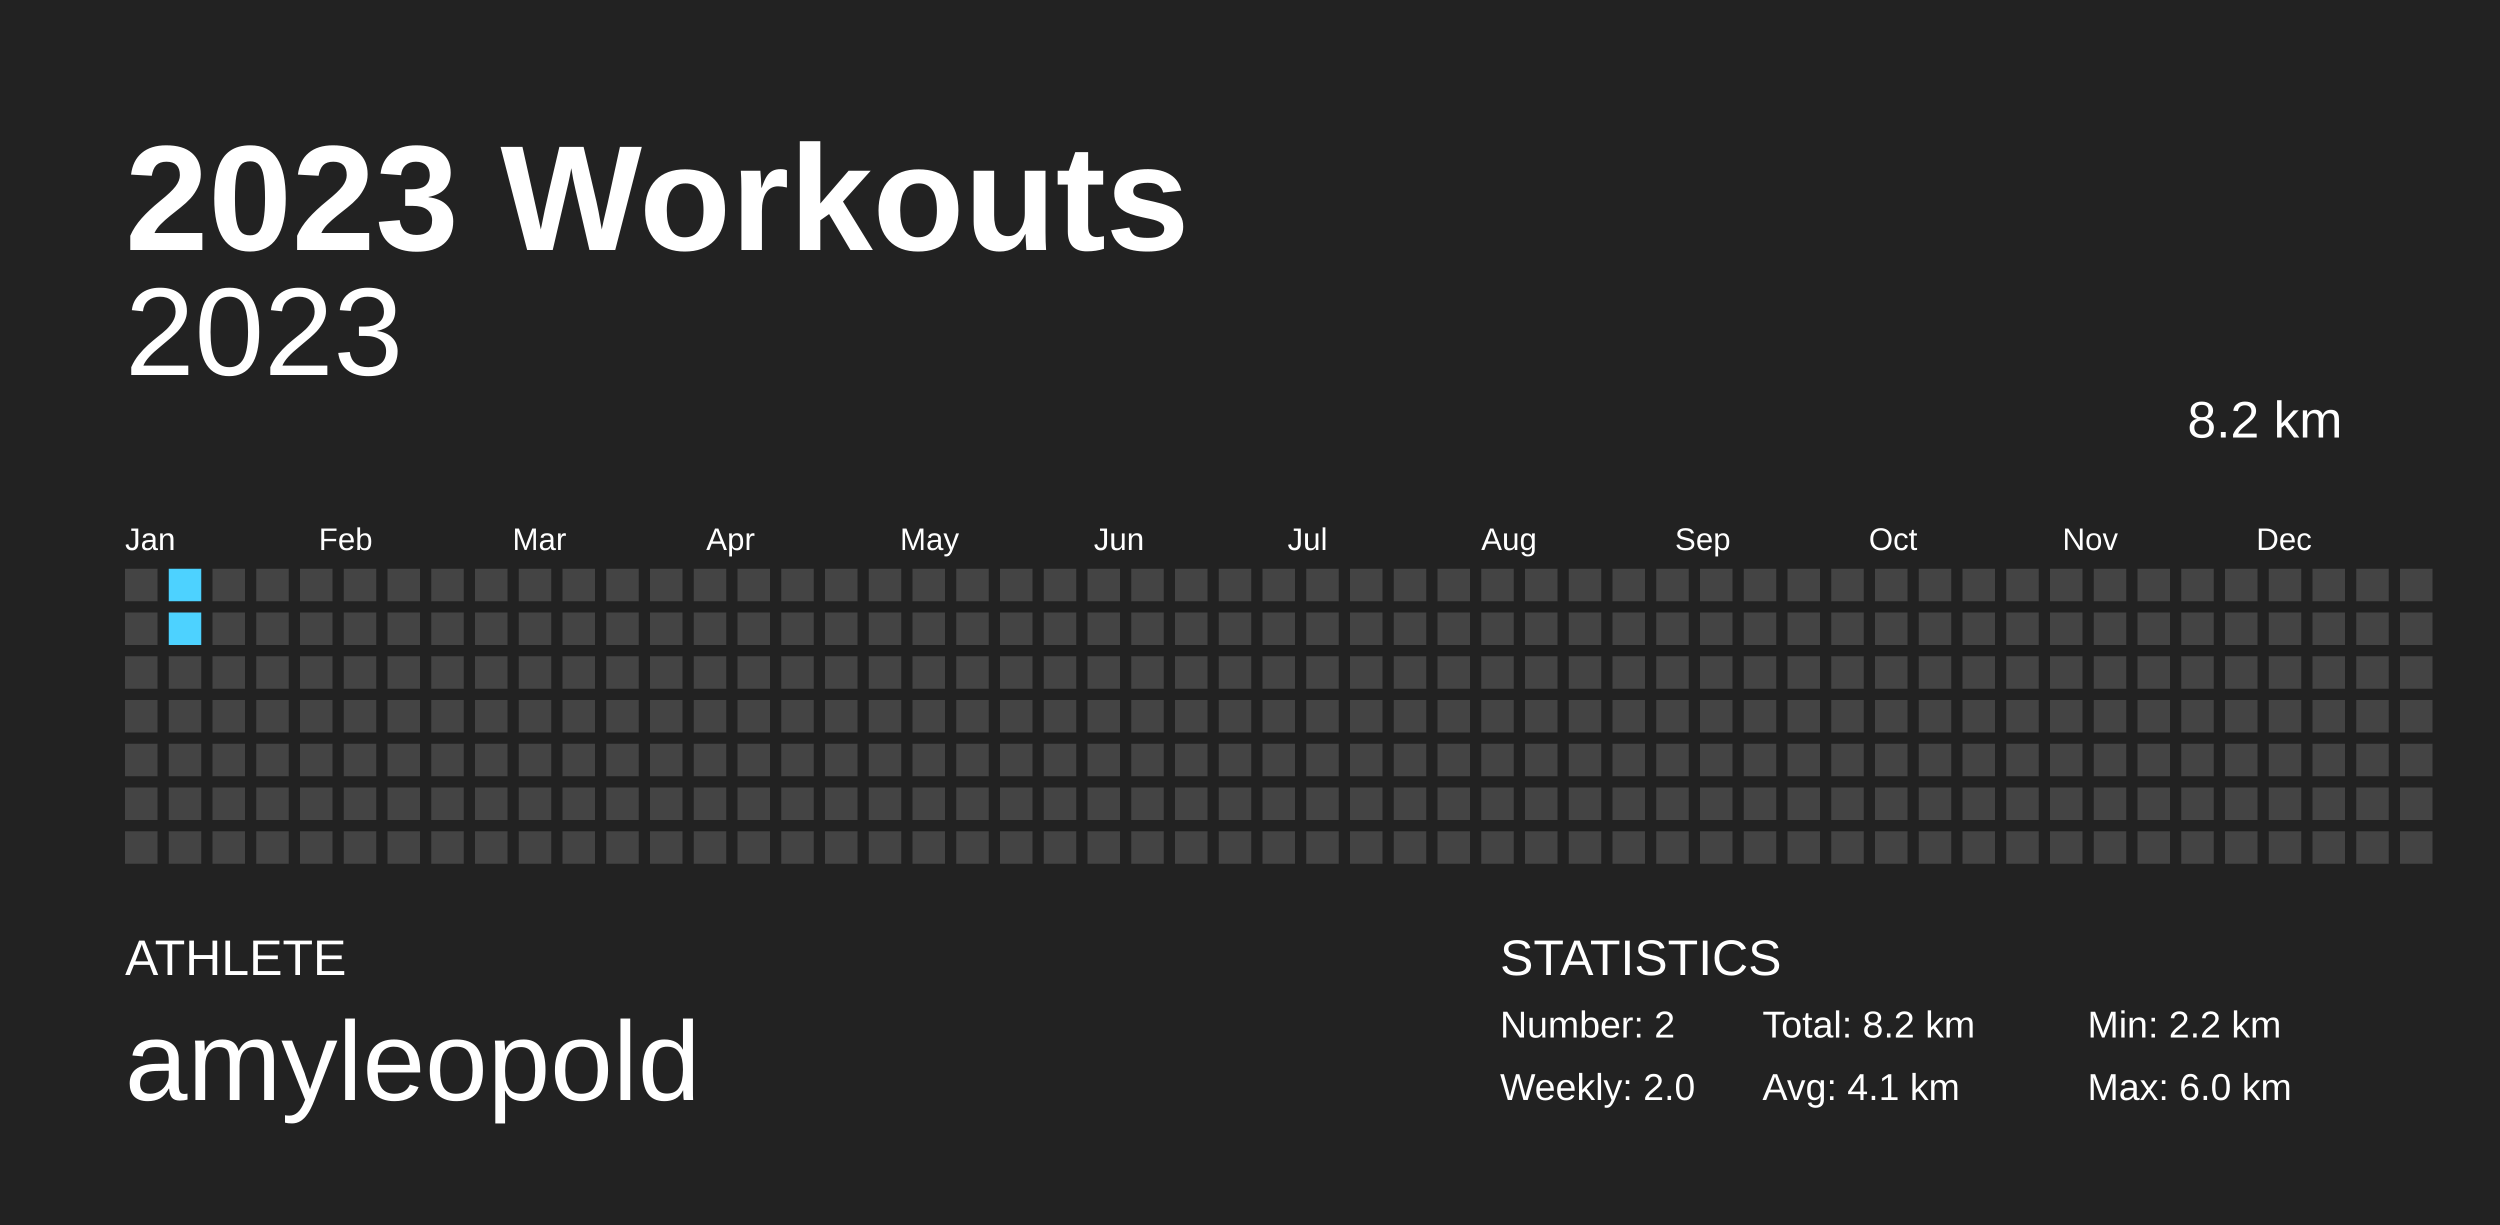
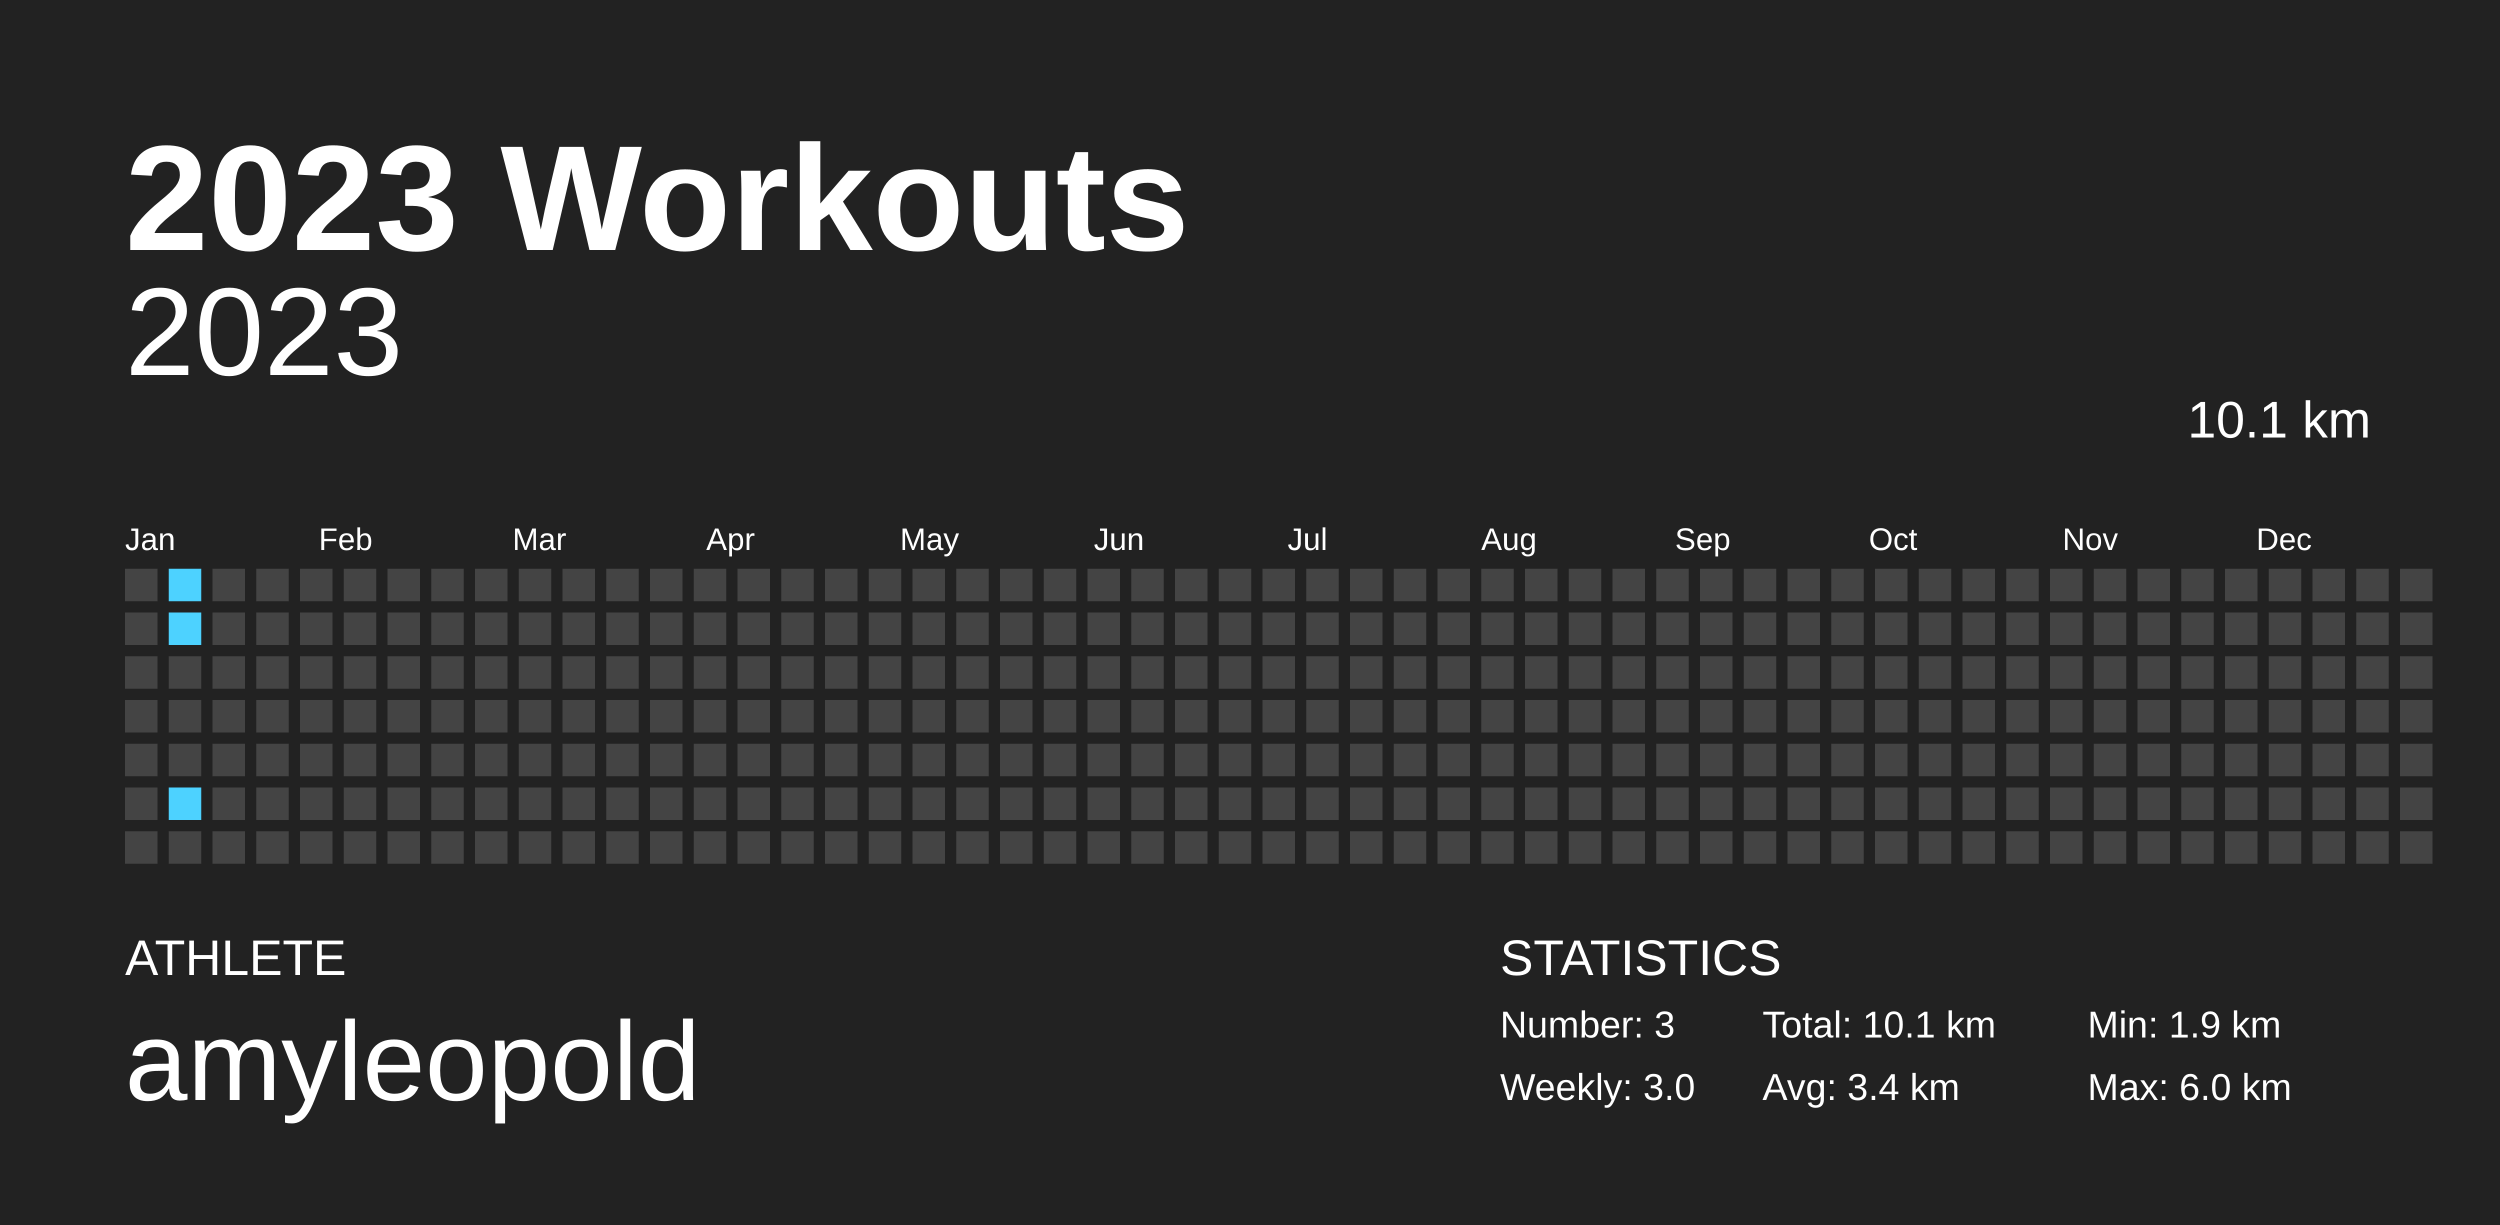
<svg xmlns="http://www.w3.org/2000/svg" baseProfile="full" height="98mm" version="1.1" viewBox="0,0,200,98" width="200mm">
  <defs />
  <rect fill="#222222" height="98" width="200" x="0" y="0" />
  <text fill="#FFFFFF" style="font-size:12px; font-family:Arial; font-weight:bold;" x="10" y="20">2023 Workouts</text>
  <text fill="#FFFFFF" style="font-size:4px; font-family:Arial" x="10" y="78">ATHLETE</text>
  <text fill="#FFFFFF" style="font-size:9px; font-family:Arial" x="10" y="88">amyleopold</text>
  <text fill="#FFFFFF" style="font-size:4px; font-family:Arial" x="120" y="78">STATISTICS</text>
-   <text fill="#FFFFFF" style="font-size:3px; font-family:Arial" x="120" y="83">Number: 2</text>
-   <text fill="#FFFFFF" style="font-size:3px; font-family:Arial" x="120" y="88">Weekly: 2.0</text>
-   <text fill="#FFFFFF" style="font-size:3px; font-family:Arial" x="141" y="83">Total: 8.2 km</text>
-   <text fill="#FFFFFF" style="font-size:3px; font-family:Arial" x="141" y="88">Avg: 4.1 km</text>
-   <text fill="#FFFFFF" style="font-size:3px; font-family:Arial" x="167" y="83">Min: 2.2 km</text>
+   <text fill="#FFFFFF" style="font-size:3px; font-family:Arial" x="120" y="83">Number: 3</text>
+   <text fill="#FFFFFF" style="font-size:3px; font-family:Arial" x="120" y="88">Weekly: 3.0</text>
+   <text fill="#FFFFFF" style="font-size:3px; font-family:Arial" x="141" y="83">Total: 10.1 km</text>
+   <text fill="#FFFFFF" style="font-size:3px; font-family:Arial" x="141" y="88">Avg: 3.4 km</text>
+   <text fill="#FFFFFF" style="font-size:3px; font-family:Arial" x="167" y="83">Min: 1.9 km</text>
  <text fill="#FFFFFF" style="font-size:3px; font-family:Arial" x="167" y="88">Max: 6.0 km</text>
  <text alignment-baseline="hanging" fill="#FFFFFF" style="font-size:10.0px; font-family:Arial;" x="10" y="30">2023</text>
-   <text alignment-baseline="hanging" fill="#FFFFFF" style="font-size:4.125px; font-family:Arial;" x="175" y="35">8.2 km</text>
+   <text alignment-baseline="hanging" fill="#FFFFFF" style="font-size:4.125px; font-family:Arial;" x="175" y="35">10.1 km</text>
  <text fill="#FFFFFF" style="font-size:2.5px; font-family:Arial" x="10.0" y="44">Jan</text>
  <text fill="#FFFFFF" style="font-size:2.5px; font-family:Arial" x="25.5" y="44">Feb</text>
  <text fill="#FFFFFF" style="font-size:2.5px; font-family:Arial" x="41.0" y="44">Mar</text>
  <text fill="#FFFFFF" style="font-size:2.5px; font-family:Arial" x="56.5" y="44">Apr</text>
  <text fill="#FFFFFF" style="font-size:2.5px; font-family:Arial" x="72.0" y="44">May</text>
  <text fill="#FFFFFF" style="font-size:2.5px; font-family:Arial" x="87.5" y="44">Jun</text>
  <text fill="#FFFFFF" style="font-size:2.5px; font-family:Arial" x="103.0" y="44">Jul</text>
  <text fill="#FFFFFF" style="font-size:2.5px; font-family:Arial" x="118.5" y="44">Aug</text>
  <text fill="#FFFFFF" style="font-size:2.5px; font-family:Arial" x="134.0" y="44">Sep</text>
  <text fill="#FFFFFF" style="font-size:2.5px; font-family:Arial" x="149.5" y="44">Oct</text>
  <text fill="#FFFFFF" style="font-size:2.5px; font-family:Arial" x="165.0" y="44">Nov</text>
  <text fill="#FFFFFF" style="font-size:2.5px; font-family:Arial" x="180.5" y="44">Dec</text>
  <rect fill="#444444" height="2.6" width="2.6" x="10.0" y="45.5" />
  <rect fill="#444444" height="2.6" width="2.6" x="10.0" y="49.0" />
  <rect fill="#444444" height="2.6" width="2.6" x="10.0" y="52.5" />
  <rect fill="#444444" height="2.6" width="2.6" x="10.0" y="56.0" />
  <rect fill="#444444" height="2.6" width="2.6" x="10.0" y="59.5" />
  <rect fill="#444444" height="2.6" width="2.6" x="10.0" y="63.0" />
  <rect fill="#444444" height="2.6" width="2.6" x="10.0" y="66.5" />
  <rect fill="#4dd2ff" height="2.6" width="2.6" x="13.5" y="45.5" />
  <rect fill="#4dd2ff" height="2.6" width="2.6" x="13.5" y="49.0" />
  <rect fill="#444444" height="2.6" width="2.6" x="13.5" y="52.5" />
  <rect fill="#444444" height="2.6" width="2.6" x="13.5" y="56.0" />
  <rect fill="#444444" height="2.6" width="2.6" x="13.5" y="59.5" />
-   <rect fill="#444444" height="2.6" width="2.6" x="13.5" y="63.0" />
+   <rect fill="#4dd2ff" height="2.6" width="2.6" x="13.5" y="63.0" />
  <rect fill="#444444" height="2.6" width="2.6" x="13.5" y="66.5" />
  <rect fill="#444444" height="2.6" width="2.6" x="17.0" y="45.5" />
  <rect fill="#444444" height="2.6" width="2.6" x="17.0" y="49.0" />
  <rect fill="#444444" height="2.6" width="2.6" x="17.0" y="52.5" />
  <rect fill="#444444" height="2.6" width="2.6" x="17.0" y="56.0" />
  <rect fill="#444444" height="2.6" width="2.6" x="17.0" y="59.5" />
  <rect fill="#444444" height="2.6" width="2.6" x="17.0" y="63.0" />
  <rect fill="#444444" height="2.6" width="2.6" x="17.0" y="66.5" />
  <rect fill="#444444" height="2.6" width="2.6" x="20.5" y="45.5" />
  <rect fill="#444444" height="2.6" width="2.6" x="20.5" y="49.0" />
  <rect fill="#444444" height="2.6" width="2.6" x="20.5" y="52.5" />
  <rect fill="#444444" height="2.6" width="2.6" x="20.5" y="56.0" />
  <rect fill="#444444" height="2.6" width="2.6" x="20.5" y="59.5" />
  <rect fill="#444444" height="2.6" width="2.6" x="20.5" y="63.0" />
  <rect fill="#444444" height="2.6" width="2.6" x="20.5" y="66.5" />
  <rect fill="#444444" height="2.6" width="2.6" x="24.0" y="45.5" />
  <rect fill="#444444" height="2.6" width="2.6" x="24.0" y="49.0" />
  <rect fill="#444444" height="2.6" width="2.6" x="24.0" y="52.5" />
  <rect fill="#444444" height="2.6" width="2.6" x="24.0" y="56.0" />
  <rect fill="#444444" height="2.6" width="2.6" x="24.0" y="59.5" />
  <rect fill="#444444" height="2.6" width="2.6" x="24.0" y="63.0" />
  <rect fill="#444444" height="2.6" width="2.6" x="24.0" y="66.5" />
  <rect fill="#444444" height="2.6" width="2.6" x="27.5" y="45.5" />
  <rect fill="#444444" height="2.6" width="2.6" x="27.5" y="49.0" />
  <rect fill="#444444" height="2.6" width="2.6" x="27.5" y="52.5" />
  <rect fill="#444444" height="2.6" width="2.6" x="27.5" y="56.0" />
  <rect fill="#444444" height="2.6" width="2.6" x="27.5" y="59.5" />
  <rect fill="#444444" height="2.6" width="2.6" x="27.5" y="63.0" />
  <rect fill="#444444" height="2.6" width="2.6" x="27.5" y="66.5" />
  <rect fill="#444444" height="2.6" width="2.6" x="31.0" y="45.5" />
  <rect fill="#444444" height="2.6" width="2.6" x="31.0" y="49.0" />
  <rect fill="#444444" height="2.6" width="2.6" x="31.0" y="52.5" />
  <rect fill="#444444" height="2.6" width="2.6" x="31.0" y="56.0" />
  <rect fill="#444444" height="2.6" width="2.6" x="31.0" y="59.5" />
  <rect fill="#444444" height="2.6" width="2.6" x="31.0" y="63.0" />
  <rect fill="#444444" height="2.6" width="2.6" x="31.0" y="66.5" />
  <rect fill="#444444" height="2.6" width="2.6" x="34.5" y="45.5" />
  <rect fill="#444444" height="2.6" width="2.6" x="34.5" y="49.0" />
  <rect fill="#444444" height="2.6" width="2.6" x="34.5" y="52.5" />
  <rect fill="#444444" height="2.6" width="2.6" x="34.5" y="56.0" />
  <rect fill="#444444" height="2.6" width="2.6" x="34.5" y="59.5" />
  <rect fill="#444444" height="2.6" width="2.6" x="34.5" y="63.0" />
  <rect fill="#444444" height="2.6" width="2.6" x="34.5" y="66.5" />
  <rect fill="#444444" height="2.6" width="2.6" x="38.0" y="45.5" />
  <rect fill="#444444" height="2.6" width="2.6" x="38.0" y="49.0" />
  <rect fill="#444444" height="2.6" width="2.6" x="38.0" y="52.5" />
  <rect fill="#444444" height="2.6" width="2.6" x="38.0" y="56.0" />
  <rect fill="#444444" height="2.6" width="2.6" x="38.0" y="59.5" />
  <rect fill="#444444" height="2.6" width="2.6" x="38.0" y="63.0" />
  <rect fill="#444444" height="2.6" width="2.6" x="38.0" y="66.5" />
  <rect fill="#444444" height="2.6" width="2.6" x="41.5" y="45.5" />
  <rect fill="#444444" height="2.6" width="2.6" x="41.5" y="49.0" />
  <rect fill="#444444" height="2.6" width="2.6" x="41.5" y="52.5" />
  <rect fill="#444444" height="2.6" width="2.6" x="41.5" y="56.0" />
  <rect fill="#444444" height="2.6" width="2.6" x="41.5" y="59.5" />
  <rect fill="#444444" height="2.6" width="2.6" x="41.5" y="63.0" />
  <rect fill="#444444" height="2.6" width="2.6" x="41.5" y="66.5" />
  <rect fill="#444444" height="2.6" width="2.6" x="45.0" y="45.5" />
  <rect fill="#444444" height="2.6" width="2.6" x="45.0" y="49.0" />
  <rect fill="#444444" height="2.6" width="2.6" x="45.0" y="52.5" />
  <rect fill="#444444" height="2.6" width="2.6" x="45.0" y="56.0" />
  <rect fill="#444444" height="2.6" width="2.6" x="45.0" y="59.5" />
  <rect fill="#444444" height="2.6" width="2.6" x="45.0" y="63.0" />
  <rect fill="#444444" height="2.6" width="2.6" x="45.0" y="66.5" />
  <rect fill="#444444" height="2.6" width="2.6" x="48.5" y="45.5" />
  <rect fill="#444444" height="2.6" width="2.6" x="48.5" y="49.0" />
  <rect fill="#444444" height="2.6" width="2.6" x="48.5" y="52.5" />
  <rect fill="#444444" height="2.6" width="2.6" x="48.5" y="56.0" />
  <rect fill="#444444" height="2.6" width="2.6" x="48.5" y="59.5" />
  <rect fill="#444444" height="2.6" width="2.6" x="48.5" y="63.0" />
  <rect fill="#444444" height="2.6" width="2.6" x="48.5" y="66.5" />
  <rect fill="#444444" height="2.6" width="2.6" x="52.0" y="45.5" />
  <rect fill="#444444" height="2.6" width="2.6" x="52.0" y="49.0" />
  <rect fill="#444444" height="2.6" width="2.6" x="52.0" y="52.5" />
  <rect fill="#444444" height="2.6" width="2.6" x="52.0" y="56.0" />
  <rect fill="#444444" height="2.6" width="2.6" x="52.0" y="59.5" />
  <rect fill="#444444" height="2.6" width="2.6" x="52.0" y="63.0" />
  <rect fill="#444444" height="2.6" width="2.6" x="52.0" y="66.5" />
  <rect fill="#444444" height="2.6" width="2.6" x="55.5" y="45.5" />
  <rect fill="#444444" height="2.6" width="2.6" x="55.5" y="49.0" />
  <rect fill="#444444" height="2.6" width="2.6" x="55.5" y="52.5" />
  <rect fill="#444444" height="2.6" width="2.6" x="55.5" y="56.0" />
  <rect fill="#444444" height="2.6" width="2.6" x="55.5" y="59.5" />
  <rect fill="#444444" height="2.6" width="2.6" x="55.5" y="63.0" />
  <rect fill="#444444" height="2.6" width="2.6" x="55.5" y="66.5" />
  <rect fill="#444444" height="2.6" width="2.6" x="59.0" y="45.5" />
  <rect fill="#444444" height="2.6" width="2.6" x="59.0" y="49.0" />
  <rect fill="#444444" height="2.6" width="2.6" x="59.0" y="52.5" />
  <rect fill="#444444" height="2.6" width="2.6" x="59.0" y="56.0" />
  <rect fill="#444444" height="2.6" width="2.6" x="59.0" y="59.5" />
  <rect fill="#444444" height="2.6" width="2.6" x="59.0" y="63.0" />
  <rect fill="#444444" height="2.6" width="2.6" x="59.0" y="66.5" />
  <rect fill="#444444" height="2.6" width="2.6" x="62.5" y="45.5" />
  <rect fill="#444444" height="2.6" width="2.6" x="62.5" y="49.0" />
  <rect fill="#444444" height="2.6" width="2.6" x="62.5" y="52.5" />
  <rect fill="#444444" height="2.6" width="2.6" x="62.5" y="56.0" />
  <rect fill="#444444" height="2.6" width="2.6" x="62.5" y="59.5" />
  <rect fill="#444444" height="2.6" width="2.6" x="62.5" y="63.0" />
  <rect fill="#444444" height="2.6" width="2.6" x="62.5" y="66.5" />
  <rect fill="#444444" height="2.6" width="2.6" x="66.0" y="45.5" />
  <rect fill="#444444" height="2.6" width="2.6" x="66.0" y="49.0" />
  <rect fill="#444444" height="2.6" width="2.6" x="66.0" y="52.5" />
  <rect fill="#444444" height="2.6" width="2.6" x="66.0" y="56.0" />
  <rect fill="#444444" height="2.6" width="2.6" x="66.0" y="59.5" />
  <rect fill="#444444" height="2.6" width="2.6" x="66.0" y="63.0" />
  <rect fill="#444444" height="2.6" width="2.6" x="66.0" y="66.5" />
  <rect fill="#444444" height="2.6" width="2.6" x="69.5" y="45.5" />
  <rect fill="#444444" height="2.6" width="2.6" x="69.5" y="49.0" />
  <rect fill="#444444" height="2.6" width="2.6" x="69.5" y="52.5" />
  <rect fill="#444444" height="2.6" width="2.6" x="69.5" y="56.0" />
  <rect fill="#444444" height="2.6" width="2.6" x="69.5" y="59.5" />
  <rect fill="#444444" height="2.6" width="2.6" x="69.5" y="63.0" />
  <rect fill="#444444" height="2.6" width="2.6" x="69.5" y="66.5" />
  <rect fill="#444444" height="2.6" width="2.6" x="73.0" y="45.5" />
  <rect fill="#444444" height="2.6" width="2.6" x="73.0" y="49.0" />
  <rect fill="#444444" height="2.6" width="2.6" x="73.0" y="52.5" />
  <rect fill="#444444" height="2.6" width="2.6" x="73.0" y="56.0" />
  <rect fill="#444444" height="2.6" width="2.6" x="73.0" y="59.5" />
  <rect fill="#444444" height="2.6" width="2.6" x="73.0" y="63.0" />
  <rect fill="#444444" height="2.6" width="2.6" x="73.0" y="66.5" />
  <rect fill="#444444" height="2.6" width="2.6" x="76.5" y="45.5" />
  <rect fill="#444444" height="2.6" width="2.6" x="76.5" y="49.0" />
  <rect fill="#444444" height="2.6" width="2.6" x="76.5" y="52.5" />
  <rect fill="#444444" height="2.6" width="2.6" x="76.5" y="56.0" />
  <rect fill="#444444" height="2.6" width="2.6" x="76.5" y="59.5" />
  <rect fill="#444444" height="2.6" width="2.6" x="76.5" y="63.0" />
  <rect fill="#444444" height="2.6" width="2.6" x="76.5" y="66.5" />
  <rect fill="#444444" height="2.6" width="2.6" x="80.0" y="45.5" />
  <rect fill="#444444" height="2.6" width="2.6" x="80.0" y="49.0" />
  <rect fill="#444444" height="2.6" width="2.6" x="80.0" y="52.5" />
  <rect fill="#444444" height="2.6" width="2.6" x="80.0" y="56.0" />
  <rect fill="#444444" height="2.6" width="2.6" x="80.0" y="59.5" />
  <rect fill="#444444" height="2.6" width="2.6" x="80.0" y="63.0" />
  <rect fill="#444444" height="2.6" width="2.6" x="80.0" y="66.5" />
  <rect fill="#444444" height="2.6" width="2.6" x="83.5" y="45.5" />
  <rect fill="#444444" height="2.6" width="2.6" x="83.5" y="49.0" />
  <rect fill="#444444" height="2.6" width="2.6" x="83.5" y="52.5" />
  <rect fill="#444444" height="2.6" width="2.6" x="83.5" y="56.0" />
  <rect fill="#444444" height="2.6" width="2.6" x="83.5" y="59.5" />
  <rect fill="#444444" height="2.6" width="2.6" x="83.5" y="63.0" />
  <rect fill="#444444" height="2.6" width="2.6" x="83.5" y="66.5" />
  <rect fill="#444444" height="2.6" width="2.6" x="87.0" y="45.5" />
  <rect fill="#444444" height="2.6" width="2.6" x="87.0" y="49.0" />
  <rect fill="#444444" height="2.6" width="2.6" x="87.0" y="52.5" />
  <rect fill="#444444" height="2.6" width="2.6" x="87.0" y="56.0" />
  <rect fill="#444444" height="2.6" width="2.6" x="87.0" y="59.5" />
  <rect fill="#444444" height="2.6" width="2.6" x="87.0" y="63.0" />
  <rect fill="#444444" height="2.6" width="2.6" x="87.0" y="66.5" />
  <rect fill="#444444" height="2.6" width="2.6" x="90.5" y="45.5" />
  <rect fill="#444444" height="2.6" width="2.6" x="90.5" y="49.0" />
  <rect fill="#444444" height="2.6" width="2.6" x="90.5" y="52.5" />
  <rect fill="#444444" height="2.6" width="2.6" x="90.5" y="56.0" />
  <rect fill="#444444" height="2.6" width="2.6" x="90.5" y="59.5" />
  <rect fill="#444444" height="2.6" width="2.6" x="90.5" y="63.0" />
  <rect fill="#444444" height="2.6" width="2.6" x="90.5" y="66.5" />
  <rect fill="#444444" height="2.6" width="2.6" x="94.0" y="45.5" />
  <rect fill="#444444" height="2.6" width="2.6" x="94.0" y="49.0" />
  <rect fill="#444444" height="2.6" width="2.6" x="94.0" y="52.5" />
  <rect fill="#444444" height="2.6" width="2.6" x="94.0" y="56.0" />
  <rect fill="#444444" height="2.6" width="2.6" x="94.0" y="59.5" />
  <rect fill="#444444" height="2.6" width="2.6" x="94.0" y="63.0" />
  <rect fill="#444444" height="2.6" width="2.6" x="94.0" y="66.5" />
  <rect fill="#444444" height="2.6" width="2.6" x="97.5" y="45.5" />
  <rect fill="#444444" height="2.6" width="2.6" x="97.5" y="49.0" />
  <rect fill="#444444" height="2.6" width="2.6" x="97.5" y="52.5" />
  <rect fill="#444444" height="2.6" width="2.6" x="97.5" y="56.0" />
  <rect fill="#444444" height="2.6" width="2.6" x="97.5" y="59.5" />
  <rect fill="#444444" height="2.6" width="2.6" x="97.5" y="63.0" />
  <rect fill="#444444" height="2.6" width="2.6" x="97.5" y="66.5" />
  <rect fill="#444444" height="2.6" width="2.6" x="101.0" y="45.5" />
  <rect fill="#444444" height="2.6" width="2.6" x="101.0" y="49.0" />
  <rect fill="#444444" height="2.6" width="2.6" x="101.0" y="52.5" />
  <rect fill="#444444" height="2.6" width="2.6" x="101.0" y="56.0" />
  <rect fill="#444444" height="2.6" width="2.6" x="101.0" y="59.5" />
  <rect fill="#444444" height="2.6" width="2.6" x="101.0" y="63.0" />
  <rect fill="#444444" height="2.6" width="2.6" x="101.0" y="66.5" />
  <rect fill="#444444" height="2.6" width="2.6" x="104.5" y="45.5" />
  <rect fill="#444444" height="2.6" width="2.6" x="104.5" y="49.0" />
  <rect fill="#444444" height="2.6" width="2.6" x="104.5" y="52.5" />
  <rect fill="#444444" height="2.6" width="2.6" x="104.5" y="56.0" />
  <rect fill="#444444" height="2.6" width="2.6" x="104.5" y="59.5" />
  <rect fill="#444444" height="2.6" width="2.6" x="104.5" y="63.0" />
  <rect fill="#444444" height="2.6" width="2.6" x="104.5" y="66.5" />
  <rect fill="#444444" height="2.6" width="2.6" x="108.0" y="45.5" />
  <rect fill="#444444" height="2.6" width="2.6" x="108.0" y="49.0" />
  <rect fill="#444444" height="2.6" width="2.6" x="108.0" y="52.5" />
  <rect fill="#444444" height="2.6" width="2.6" x="108.0" y="56.0" />
  <rect fill="#444444" height="2.6" width="2.6" x="108.0" y="59.5" />
  <rect fill="#444444" height="2.6" width="2.6" x="108.0" y="63.0" />
  <rect fill="#444444" height="2.6" width="2.6" x="108.0" y="66.5" />
  <rect fill="#444444" height="2.6" width="2.6" x="111.5" y="45.5" />
  <rect fill="#444444" height="2.6" width="2.6" x="111.5" y="49.0" />
  <rect fill="#444444" height="2.6" width="2.6" x="111.5" y="52.5" />
  <rect fill="#444444" height="2.6" width="2.6" x="111.5" y="56.0" />
  <rect fill="#444444" height="2.6" width="2.6" x="111.5" y="59.5" />
  <rect fill="#444444" height="2.6" width="2.6" x="111.5" y="63.0" />
  <rect fill="#444444" height="2.6" width="2.6" x="111.5" y="66.5" />
  <rect fill="#444444" height="2.6" width="2.6" x="115.0" y="45.5" />
  <rect fill="#444444" height="2.6" width="2.6" x="115.0" y="49.0" />
  <rect fill="#444444" height="2.6" width="2.6" x="115.0" y="52.5" />
  <rect fill="#444444" height="2.6" width="2.6" x="115.0" y="56.0" />
  <rect fill="#444444" height="2.6" width="2.6" x="115.0" y="59.5" />
  <rect fill="#444444" height="2.6" width="2.6" x="115.0" y="63.0" />
  <rect fill="#444444" height="2.6" width="2.6" x="115.0" y="66.5" />
  <rect fill="#444444" height="2.6" width="2.6" x="118.5" y="45.5" />
  <rect fill="#444444" height="2.6" width="2.6" x="118.5" y="49.0" />
  <rect fill="#444444" height="2.6" width="2.6" x="118.5" y="52.5" />
  <rect fill="#444444" height="2.6" width="2.6" x="118.5" y="56.0" />
  <rect fill="#444444" height="2.6" width="2.6" x="118.5" y="59.5" />
  <rect fill="#444444" height="2.6" width="2.6" x="118.5" y="63.0" />
  <rect fill="#444444" height="2.6" width="2.6" x="118.5" y="66.5" />
  <rect fill="#444444" height="2.6" width="2.6" x="122.0" y="45.5" />
  <rect fill="#444444" height="2.6" width="2.6" x="122.0" y="49.0" />
  <rect fill="#444444" height="2.6" width="2.6" x="122.0" y="52.5" />
  <rect fill="#444444" height="2.6" width="2.6" x="122.0" y="56.0" />
  <rect fill="#444444" height="2.6" width="2.6" x="122.0" y="59.5" />
  <rect fill="#444444" height="2.6" width="2.6" x="122.0" y="63.0" />
  <rect fill="#444444" height="2.6" width="2.6" x="122.0" y="66.5" />
  <rect fill="#444444" height="2.6" width="2.6" x="125.5" y="45.5" />
  <rect fill="#444444" height="2.6" width="2.6" x="125.5" y="49.0" />
  <rect fill="#444444" height="2.6" width="2.6" x="125.5" y="52.5" />
  <rect fill="#444444" height="2.6" width="2.6" x="125.5" y="56.0" />
  <rect fill="#444444" height="2.6" width="2.6" x="125.5" y="59.5" />
  <rect fill="#444444" height="2.6" width="2.6" x="125.5" y="63.0" />
  <rect fill="#444444" height="2.6" width="2.6" x="125.5" y="66.5" />
  <rect fill="#444444" height="2.6" width="2.6" x="129.0" y="45.5" />
  <rect fill="#444444" height="2.6" width="2.6" x="129.0" y="49.0" />
  <rect fill="#444444" height="2.6" width="2.6" x="129.0" y="52.5" />
  <rect fill="#444444" height="2.6" width="2.6" x="129.0" y="56.0" />
  <rect fill="#444444" height="2.6" width="2.6" x="129.0" y="59.5" />
  <rect fill="#444444" height="2.6" width="2.6" x="129.0" y="63.0" />
  <rect fill="#444444" height="2.6" width="2.6" x="129.0" y="66.5" />
  <rect fill="#444444" height="2.6" width="2.6" x="132.5" y="45.5" />
  <rect fill="#444444" height="2.6" width="2.6" x="132.5" y="49.0" />
  <rect fill="#444444" height="2.6" width="2.6" x="132.5" y="52.5" />
  <rect fill="#444444" height="2.6" width="2.6" x="132.5" y="56.0" />
  <rect fill="#444444" height="2.6" width="2.6" x="132.5" y="59.5" />
  <rect fill="#444444" height="2.6" width="2.6" x="132.5" y="63.0" />
  <rect fill="#444444" height="2.6" width="2.6" x="132.5" y="66.5" />
  <rect fill="#444444" height="2.6" width="2.6" x="136.0" y="45.5" />
  <rect fill="#444444" height="2.6" width="2.6" x="136.0" y="49.0" />
  <rect fill="#444444" height="2.6" width="2.6" x="136.0" y="52.5" />
  <rect fill="#444444" height="2.6" width="2.6" x="136.0" y="56.0" />
  <rect fill="#444444" height="2.6" width="2.6" x="136.0" y="59.5" />
  <rect fill="#444444" height="2.6" width="2.6" x="136.0" y="63.0" />
  <rect fill="#444444" height="2.6" width="2.6" x="136.0" y="66.5" />
  <rect fill="#444444" height="2.6" width="2.6" x="139.5" y="45.5" />
  <rect fill="#444444" height="2.6" width="2.6" x="139.5" y="49.0" />
  <rect fill="#444444" height="2.6" width="2.6" x="139.5" y="52.5" />
  <rect fill="#444444" height="2.6" width="2.6" x="139.5" y="56.0" />
  <rect fill="#444444" height="2.6" width="2.6" x="139.5" y="59.5" />
  <rect fill="#444444" height="2.6" width="2.6" x="139.5" y="63.0" />
  <rect fill="#444444" height="2.6" width="2.6" x="139.5" y="66.5" />
  <rect fill="#444444" height="2.6" width="2.6" x="143.0" y="45.5" />
  <rect fill="#444444" height="2.6" width="2.6" x="143.0" y="49.0" />
  <rect fill="#444444" height="2.6" width="2.6" x="143.0" y="52.5" />
  <rect fill="#444444" height="2.6" width="2.6" x="143.0" y="56.0" />
  <rect fill="#444444" height="2.6" width="2.6" x="143.0" y="59.5" />
  <rect fill="#444444" height="2.6" width="2.6" x="143.0" y="63.0" />
  <rect fill="#444444" height="2.6" width="2.6" x="143.0" y="66.5" />
  <rect fill="#444444" height="2.6" width="2.6" x="146.5" y="45.5" />
  <rect fill="#444444" height="2.6" width="2.6" x="146.5" y="49.0" />
  <rect fill="#444444" height="2.6" width="2.6" x="146.5" y="52.5" />
  <rect fill="#444444" height="2.6" width="2.6" x="146.5" y="56.0" />
  <rect fill="#444444" height="2.6" width="2.6" x="146.5" y="59.5" />
  <rect fill="#444444" height="2.6" width="2.6" x="146.5" y="63.0" />
  <rect fill="#444444" height="2.6" width="2.6" x="146.5" y="66.5" />
  <rect fill="#444444" height="2.6" width="2.6" x="150.0" y="45.5" />
  <rect fill="#444444" height="2.6" width="2.6" x="150.0" y="49.0" />
  <rect fill="#444444" height="2.6" width="2.6" x="150.0" y="52.5" />
  <rect fill="#444444" height="2.6" width="2.6" x="150.0" y="56.0" />
  <rect fill="#444444" height="2.6" width="2.6" x="150.0" y="59.5" />
  <rect fill="#444444" height="2.6" width="2.6" x="150.0" y="63.0" />
  <rect fill="#444444" height="2.6" width="2.6" x="150.0" y="66.5" />
  <rect fill="#444444" height="2.6" width="2.6" x="153.5" y="45.5" />
  <rect fill="#444444" height="2.6" width="2.6" x="153.5" y="49.0" />
  <rect fill="#444444" height="2.6" width="2.6" x="153.5" y="52.5" />
  <rect fill="#444444" height="2.6" width="2.6" x="153.5" y="56.0" />
  <rect fill="#444444" height="2.6" width="2.6" x="153.5" y="59.5" />
  <rect fill="#444444" height="2.6" width="2.6" x="153.5" y="63.0" />
  <rect fill="#444444" height="2.6" width="2.6" x="153.5" y="66.5" />
  <rect fill="#444444" height="2.6" width="2.6" x="157.0" y="45.5" />
  <rect fill="#444444" height="2.6" width="2.6" x="157.0" y="49.0" />
  <rect fill="#444444" height="2.6" width="2.6" x="157.0" y="52.5" />
  <rect fill="#444444" height="2.6" width="2.6" x="157.0" y="56.0" />
  <rect fill="#444444" height="2.6" width="2.6" x="157.0" y="59.5" />
  <rect fill="#444444" height="2.6" width="2.6" x="157.0" y="63.0" />
  <rect fill="#444444" height="2.6" width="2.6" x="157.0" y="66.5" />
  <rect fill="#444444" height="2.6" width="2.6" x="160.5" y="45.5" />
  <rect fill="#444444" height="2.6" width="2.6" x="160.5" y="49.0" />
  <rect fill="#444444" height="2.6" width="2.6" x="160.5" y="52.5" />
  <rect fill="#444444" height="2.6" width="2.6" x="160.5" y="56.0" />
  <rect fill="#444444" height="2.6" width="2.6" x="160.5" y="59.5" />
  <rect fill="#444444" height="2.6" width="2.6" x="160.5" y="63.0" />
  <rect fill="#444444" height="2.6" width="2.6" x="160.5" y="66.5" />
  <rect fill="#444444" height="2.6" width="2.6" x="164.0" y="45.5" />
  <rect fill="#444444" height="2.6" width="2.6" x="164.0" y="49.0" />
  <rect fill="#444444" height="2.6" width="2.6" x="164.0" y="52.5" />
  <rect fill="#444444" height="2.6" width="2.6" x="164.0" y="56.0" />
  <rect fill="#444444" height="2.6" width="2.6" x="164.0" y="59.5" />
  <rect fill="#444444" height="2.6" width="2.6" x="164.0" y="63.0" />
  <rect fill="#444444" height="2.6" width="2.6" x="164.0" y="66.5" />
  <rect fill="#444444" height="2.6" width="2.6" x="167.5" y="45.5" />
  <rect fill="#444444" height="2.6" width="2.6" x="167.5" y="49.0" />
  <rect fill="#444444" height="2.6" width="2.6" x="167.5" y="52.5" />
  <rect fill="#444444" height="2.6" width="2.6" x="167.5" y="56.0" />
  <rect fill="#444444" height="2.6" width="2.6" x="167.5" y="59.5" />
  <rect fill="#444444" height="2.6" width="2.6" x="167.5" y="63.0" />
  <rect fill="#444444" height="2.6" width="2.6" x="167.5" y="66.5" />
  <rect fill="#444444" height="2.6" width="2.6" x="171.0" y="45.5" />
  <rect fill="#444444" height="2.6" width="2.6" x="171.0" y="49.0" />
  <rect fill="#444444" height="2.6" width="2.6" x="171.0" y="52.5" />
  <rect fill="#444444" height="2.6" width="2.6" x="171.0" y="56.0" />
  <rect fill="#444444" height="2.6" width="2.6" x="171.0" y="59.5" />
  <rect fill="#444444" height="2.6" width="2.6" x="171.0" y="63.0" />
  <rect fill="#444444" height="2.6" width="2.6" x="171.0" y="66.5" />
  <rect fill="#444444" height="2.6" width="2.6" x="174.5" y="45.5" />
  <rect fill="#444444" height="2.6" width="2.6" x="174.5" y="49.0" />
  <rect fill="#444444" height="2.6" width="2.6" x="174.5" y="52.5" />
  <rect fill="#444444" height="2.6" width="2.6" x="174.5" y="56.0" />
  <rect fill="#444444" height="2.6" width="2.6" x="174.5" y="59.5" />
  <rect fill="#444444" height="2.6" width="2.6" x="174.5" y="63.0" />
  <rect fill="#444444" height="2.6" width="2.6" x="174.5" y="66.5" />
  <rect fill="#444444" height="2.6" width="2.6" x="178.0" y="45.5" />
  <rect fill="#444444" height="2.6" width="2.6" x="178.0" y="49.0" />
  <rect fill="#444444" height="2.6" width="2.6" x="178.0" y="52.5" />
  <rect fill="#444444" height="2.6" width="2.6" x="178.0" y="56.0" />
  <rect fill="#444444" height="2.6" width="2.6" x="178.0" y="59.5" />
  <rect fill="#444444" height="2.6" width="2.6" x="178.0" y="63.0" />
  <rect fill="#444444" height="2.6" width="2.6" x="178.0" y="66.5" />
  <rect fill="#444444" height="2.6" width="2.6" x="181.5" y="45.5" />
  <rect fill="#444444" height="2.6" width="2.6" x="181.5" y="49.0" />
  <rect fill="#444444" height="2.6" width="2.6" x="181.5" y="52.5" />
  <rect fill="#444444" height="2.6" width="2.6" x="181.5" y="56.0" />
  <rect fill="#444444" height="2.6" width="2.6" x="181.5" y="59.5" />
  <rect fill="#444444" height="2.6" width="2.6" x="181.5" y="63.0" />
  <rect fill="#444444" height="2.6" width="2.6" x="181.5" y="66.5" />
  <rect fill="#444444" height="2.6" width="2.6" x="185.0" y="45.5" />
  <rect fill="#444444" height="2.6" width="2.6" x="185.0" y="49.0" />
  <rect fill="#444444" height="2.6" width="2.6" x="185.0" y="52.5" />
  <rect fill="#444444" height="2.6" width="2.6" x="185.0" y="56.0" />
  <rect fill="#444444" height="2.6" width="2.6" x="185.0" y="59.5" />
  <rect fill="#444444" height="2.6" width="2.6" x="185.0" y="63.0" />
  <rect fill="#444444" height="2.6" width="2.6" x="185.0" y="66.5" />
  <rect fill="#444444" height="2.6" width="2.6" x="188.5" y="45.5" />
  <rect fill="#444444" height="2.6" width="2.6" x="188.5" y="49.0" />
  <rect fill="#444444" height="2.6" width="2.6" x="188.5" y="52.5" />
  <rect fill="#444444" height="2.6" width="2.6" x="188.5" y="56.0" />
  <rect fill="#444444" height="2.6" width="2.6" x="188.5" y="59.5" />
  <rect fill="#444444" height="2.6" width="2.6" x="188.5" y="63.0" />
  <rect fill="#444444" height="2.6" width="2.6" x="188.5" y="66.5" />
  <rect fill="#444444" height="2.6" width="2.6" x="192.0" y="45.5" />
  <rect fill="#444444" height="2.6" width="2.6" x="192.0" y="49.0" />
  <rect fill="#444444" height="2.6" width="2.6" x="192.0" y="52.5" />
  <rect fill="#444444" height="2.6" width="2.6" x="192.0" y="56.0" />
  <rect fill="#444444" height="2.6" width="2.6" x="192.0" y="59.5" />
  <rect fill="#444444" height="2.6" width="2.6" x="192.0" y="63.0" />
  <rect fill="#444444" height="2.6" width="2.6" x="192.0" y="66.5" />
</svg>
